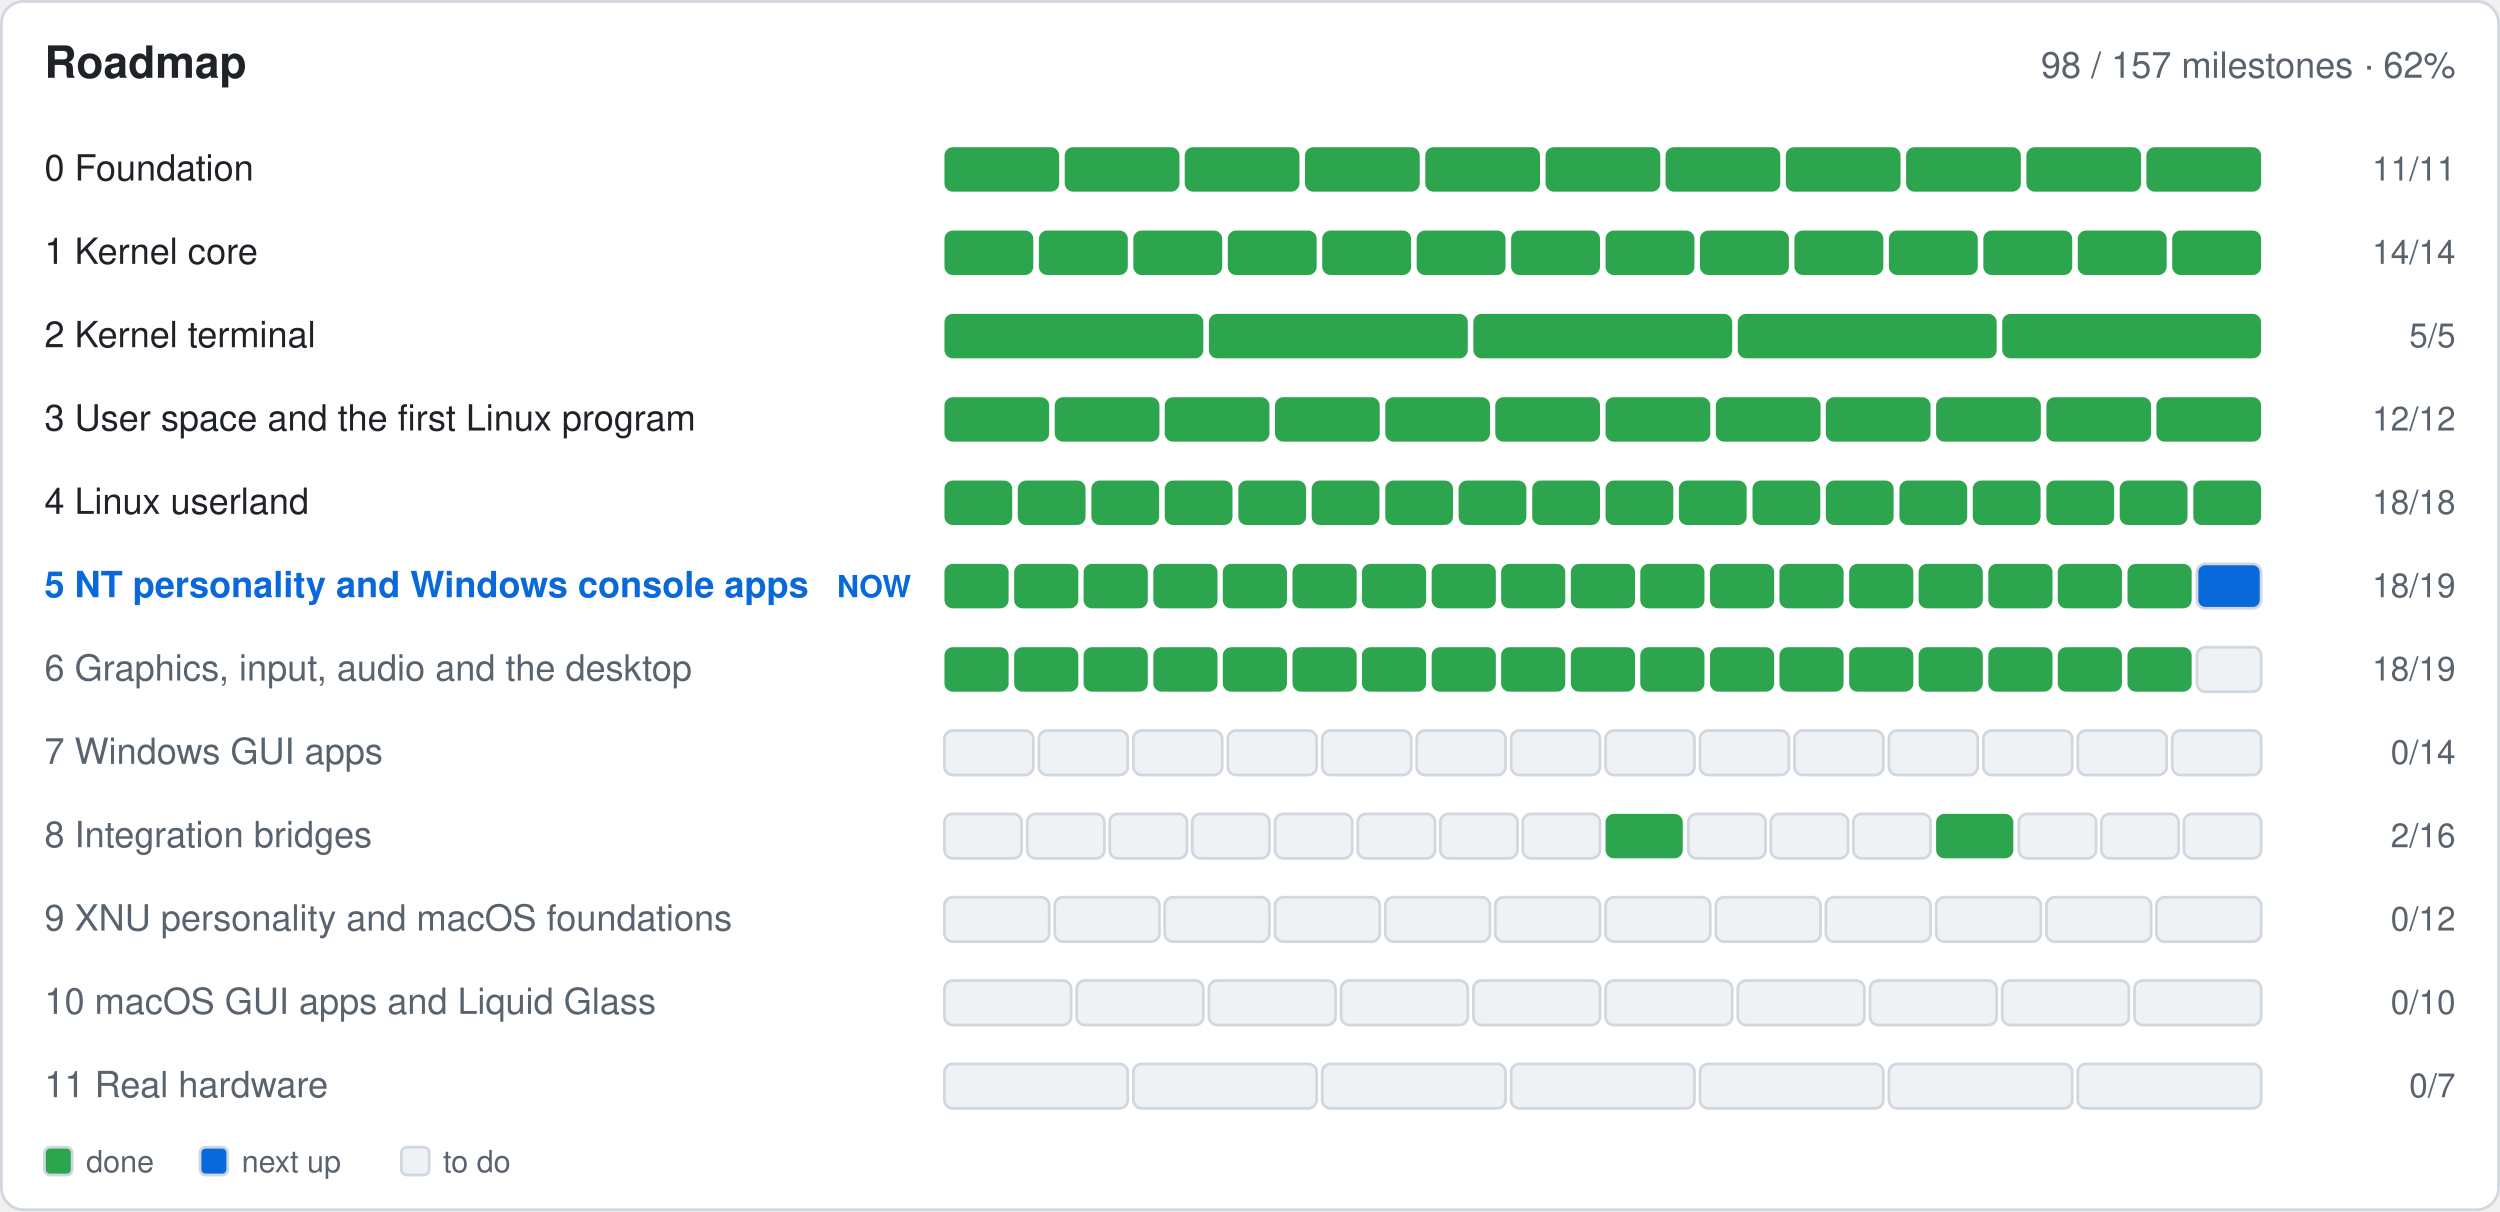
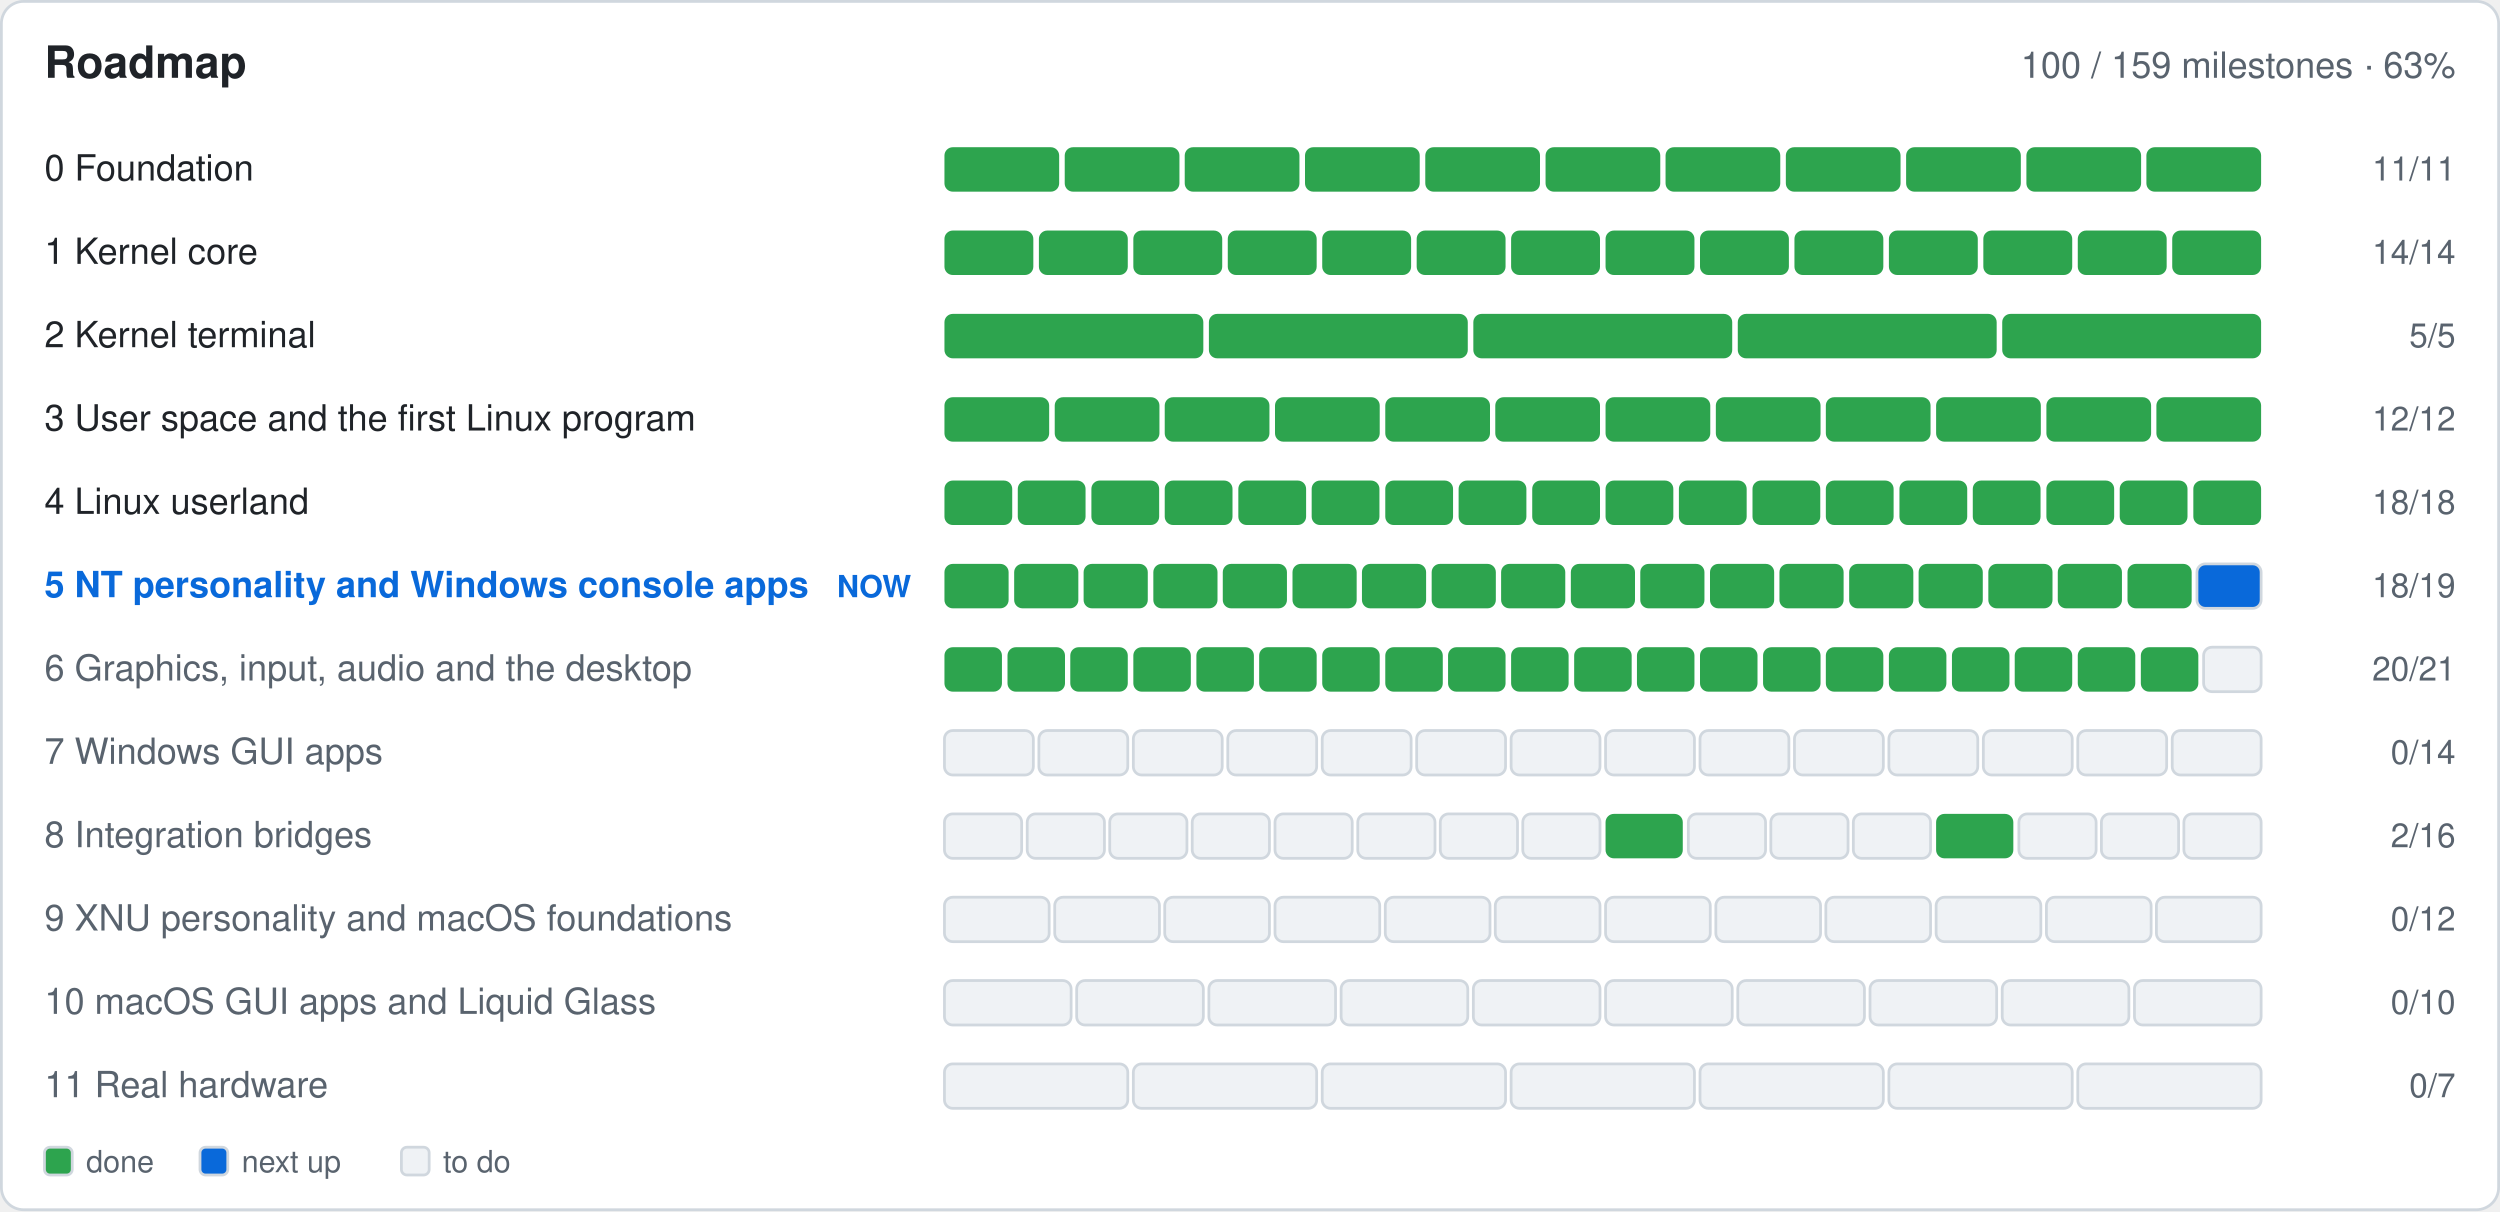
- <svg xmlns="http://www.w3.org/2000/svg" width="900" height="436" viewBox="0 0 900 436" role="img" aria-label="Roadmap: 98 of 157 milestones done">
+ <svg xmlns="http://www.w3.org/2000/svg" width="900" height="436" viewBox="0 0 900 436" role="img" aria-label="Roadmap: 100 of 159 milestones done">
  <rect x="0.5" y="0.5" width="899.0" height="435.0" fill="#ffffff" rx="8" stroke="#d0d7de" />
  <text x="16.0" y="28.0" font-family="-apple-system,BlinkMacSystemFont,'Segoe UI',Helvetica,Arial,sans-serif" font-size="16" font-weight="600" fill="#1f2328" text-anchor="start">Roadmap</text>
-   <text x="884.0" y="28.0" font-family="-apple-system,BlinkMacSystemFont,'Segoe UI',Helvetica,Arial,sans-serif" font-size="13" font-weight="400" fill="#59636e" text-anchor="end">98 / 157 milestones · 62%</text>
+   <text x="884.0" y="28.0" font-family="-apple-system,BlinkMacSystemFont,'Segoe UI',Helvetica,Arial,sans-serif" font-size="13" font-weight="400" fill="#59636e" text-anchor="end">100 / 159 milestones · 63%</text>
  <text x="16.0" y="65.0" font-family="-apple-system,BlinkMacSystemFont,'Segoe UI',Helvetica,Arial,sans-serif" font-size="13" font-weight="400" fill="#1f2328" text-anchor="start"> 0  Foundation</text>
  <g>
    <rect x="340.0" y="53.0" width="41.3" height="16.0" fill="#2da44e" rx="3" />
  </g>
  <g>
    <rect x="383.3" y="53.0" width="41.3" height="16.0" fill="#2da44e" rx="3" />
  </g>
  <g>
    <rect x="426.5" y="53.0" width="41.3" height="16.0" fill="#2da44e" rx="3" />
  </g>
  <g>
    <rect x="469.8" y="53.0" width="41.3" height="16.0" fill="#2da44e" rx="3" />
  </g>
  <g>
    <rect x="513.1" y="53.0" width="41.3" height="16.0" fill="#2da44e" rx="3" />
  </g>
  <g>
    <rect x="556.4" y="53.0" width="41.3" height="16.0" fill="#2da44e" rx="3" />
  </g>
  <g>
    <rect x="599.6" y="53.0" width="41.3" height="16.0" fill="#2da44e" rx="3" />
  </g>
  <g>
    <rect x="642.9" y="53.0" width="41.3" height="16.0" fill="#2da44e" rx="3" />
  </g>
  <g>
    <rect x="686.2" y="53.0" width="41.3" height="16.0" fill="#2da44e" rx="3" />
  </g>
  <g>
    <rect x="729.5" y="53.0" width="41.3" height="16.0" fill="#2da44e" rx="3" />
  </g>
  <g>
    <rect x="772.7" y="53.0" width="41.3" height="16.0" fill="#2da44e" rx="3" />
  </g>
  <text x="884.0" y="65.0" font-family="-apple-system,BlinkMacSystemFont,'Segoe UI',Helvetica,Arial,sans-serif" font-size="12" font-weight="400" fill="#59636e" text-anchor="end">11/11</text>
  <text x="16.0" y="95.0" font-family="-apple-system,BlinkMacSystemFont,'Segoe UI',Helvetica,Arial,sans-serif" font-size="13" font-weight="400" fill="#1f2328" text-anchor="start"> 1  Kernel core</text>
  <g>
    <rect x="340.0" y="83.0" width="32.0" height="16.0" fill="#2da44e" rx="3" />
  </g>
  <g>
    <rect x="374.0" y="83.0" width="32.0" height="16.0" fill="#2da44e" rx="3" />
  </g>
  <g>
    <rect x="408.0" y="83.0" width="32.0" height="16.0" fill="#2da44e" rx="3" />
  </g>
  <g>
    <rect x="442.0" y="83.0" width="32.0" height="16.0" fill="#2da44e" rx="3" />
  </g>
  <g>
    <rect x="476.0" y="83.0" width="32.0" height="16.0" fill="#2da44e" rx="3" />
  </g>
  <g>
    <rect x="510.0" y="83.0" width="32.0" height="16.0" fill="#2da44e" rx="3" />
  </g>
  <g>
    <rect x="544.0" y="83.0" width="32.0" height="16.0" fill="#2da44e" rx="3" />
  </g>
  <g>
    <rect x="578.0" y="83.0" width="32.0" height="16.0" fill="#2da44e" rx="3" />
  </g>
  <g>
    <rect x="612.0" y="83.0" width="32.0" height="16.0" fill="#2da44e" rx="3" />
  </g>
  <g>
    <rect x="646.0" y="83.0" width="32.0" height="16.0" fill="#2da44e" rx="3" />
  </g>
  <g>
    <rect x="680.0" y="83.0" width="32.0" height="16.0" fill="#2da44e" rx="3" />
  </g>
  <g>
    <rect x="714.0" y="83.0" width="32.0" height="16.0" fill="#2da44e" rx="3" />
  </g>
  <g>
    <rect x="748.0" y="83.0" width="32.0" height="16.0" fill="#2da44e" rx="3" />
  </g>
  <g>
    <rect x="782.0" y="83.0" width="32.0" height="16.0" fill="#2da44e" rx="3" />
  </g>
  <text x="884.0" y="95.0" font-family="-apple-system,BlinkMacSystemFont,'Segoe UI',Helvetica,Arial,sans-serif" font-size="12" font-weight="400" fill="#59636e" text-anchor="end">14/14</text>
  <text x="16.0" y="125.0" font-family="-apple-system,BlinkMacSystemFont,'Segoe UI',Helvetica,Arial,sans-serif" font-size="13" font-weight="400" fill="#1f2328" text-anchor="start"> 2  Kernel terminal</text>
  <g>
    <rect x="340.0" y="113.0" width="93.2" height="16.0" fill="#2da44e" rx="3" />
  </g>
  <g>
    <rect x="435.2" y="113.0" width="93.2" height="16.0" fill="#2da44e" rx="3" />
  </g>
  <g>
    <rect x="530.4" y="113.0" width="93.2" height="16.0" fill="#2da44e" rx="3" />
  </g>
  <g>
    <rect x="625.6" y="113.0" width="93.2" height="16.0" fill="#2da44e" rx="3" />
  </g>
  <g>
    <rect x="720.8" y="113.0" width="93.2" height="16.0" fill="#2da44e" rx="3" />
  </g>
  <text x="884.0" y="125.0" font-family="-apple-system,BlinkMacSystemFont,'Segoe UI',Helvetica,Arial,sans-serif" font-size="12" font-weight="400" fill="#59636e" text-anchor="end">5/5</text>
  <text x="16.0" y="155.0" font-family="-apple-system,BlinkMacSystemFont,'Segoe UI',Helvetica,Arial,sans-serif" font-size="13" font-weight="400" fill="#1f2328" text-anchor="start"> 3  User space and the first Linux program</text>
  <g>
    <rect x="340.0" y="143.0" width="37.7" height="16.0" fill="#2da44e" rx="3" />
  </g>
  <g>
    <rect x="379.7" y="143.0" width="37.7" height="16.0" fill="#2da44e" rx="3" />
  </g>
  <g>
    <rect x="419.3" y="143.0" width="37.7" height="16.0" fill="#2da44e" rx="3" />
  </g>
  <g>
    <rect x="459.0" y="143.0" width="37.7" height="16.0" fill="#2da44e" rx="3" />
  </g>
  <g>
    <rect x="498.7" y="143.0" width="37.7" height="16.0" fill="#2da44e" rx="3" />
  </g>
  <g>
    <rect x="538.3" y="143.0" width="37.7" height="16.0" fill="#2da44e" rx="3" />
  </g>
  <g>
    <rect x="578.0" y="143.0" width="37.7" height="16.0" fill="#2da44e" rx="3" />
  </g>
  <g>
    <rect x="617.7" y="143.0" width="37.7" height="16.0" fill="#2da44e" rx="3" />
  </g>
  <g>
    <rect x="657.3" y="143.0" width="37.7" height="16.0" fill="#2da44e" rx="3" />
  </g>
  <g>
    <rect x="697.0" y="143.0" width="37.7" height="16.0" fill="#2da44e" rx="3" />
  </g>
  <g>
    <rect x="736.7" y="143.0" width="37.7" height="16.0" fill="#2da44e" rx="3" />
  </g>
  <g>
    <rect x="776.3" y="143.0" width="37.7" height="16.0" fill="#2da44e" rx="3" />
  </g>
  <text x="884.0" y="155.0" font-family="-apple-system,BlinkMacSystemFont,'Segoe UI',Helvetica,Arial,sans-serif" font-size="12" font-weight="400" fill="#59636e" text-anchor="end">12/12</text>
  <text x="16.0" y="185.0" font-family="-apple-system,BlinkMacSystemFont,'Segoe UI',Helvetica,Arial,sans-serif" font-size="13" font-weight="400" fill="#1f2328" text-anchor="start"> 4  Linux userland</text>
  <g>
    <rect x="340.0" y="173.0" width="24.4" height="16.0" fill="#2da44e" rx="3" />
  </g>
  <g>
    <rect x="366.4" y="173.0" width="24.4" height="16.0" fill="#2da44e" rx="3" />
  </g>
  <g>
    <rect x="392.9" y="173.0" width="24.4" height="16.0" fill="#2da44e" rx="3" />
  </g>
  <g>
    <rect x="419.3" y="173.0" width="24.4" height="16.0" fill="#2da44e" rx="3" />
  </g>
  <g>
    <rect x="445.8" y="173.0" width="24.4" height="16.0" fill="#2da44e" rx="3" />
  </g>
  <g>
    <rect x="472.2" y="173.0" width="24.4" height="16.0" fill="#2da44e" rx="3" />
  </g>
  <g>
    <rect x="498.7" y="173.0" width="24.4" height="16.0" fill="#2da44e" rx="3" />
  </g>
  <g>
    <rect x="525.1" y="173.0" width="24.4" height="16.0" fill="#2da44e" rx="3" />
  </g>
  <g>
    <rect x="551.6" y="173.0" width="24.4" height="16.0" fill="#2da44e" rx="3" />
  </g>
  <g>
    <rect x="578.0" y="173.0" width="24.4" height="16.0" fill="#2da44e" rx="3" />
  </g>
  <g>
    <rect x="604.4" y="173.0" width="24.4" height="16.0" fill="#2da44e" rx="3" />
  </g>
  <g>
    <rect x="630.9" y="173.0" width="24.4" height="16.0" fill="#2da44e" rx="3" />
  </g>
  <g>
    <rect x="657.3" y="173.0" width="24.4" height="16.0" fill="#2da44e" rx="3" />
  </g>
  <g>
    <rect x="683.8" y="173.0" width="24.4" height="16.0" fill="#2da44e" rx="3" />
  </g>
  <g>
    <rect x="710.2" y="173.0" width="24.4" height="16.0" fill="#2da44e" rx="3" />
  </g>
  <g>
    <rect x="736.7" y="173.0" width="24.4" height="16.0" fill="#2da44e" rx="3" />
  </g>
  <g>
    <rect x="763.1" y="173.0" width="24.4" height="16.0" fill="#2da44e" rx="3" />
  </g>
  <g>
    <rect x="789.6" y="173.0" width="24.4" height="16.0" fill="#2da44e" rx="3" />
  </g>
  <text x="884.0" y="185.0" font-family="-apple-system,BlinkMacSystemFont,'Segoe UI',Helvetica,Arial,sans-serif" font-size="12" font-weight="400" fill="#59636e" text-anchor="end">18/18</text>
  <text x="16.0" y="215.0" font-family="-apple-system,BlinkMacSystemFont,'Segoe UI',Helvetica,Arial,sans-serif" font-size="13" font-weight="600" fill="#0969da" text-anchor="start"> 5  NT personality and Windows console apps</text>
  <text x="328.0" y="215.0" font-family="-apple-system,BlinkMacSystemFont,'Segoe UI',Helvetica,Arial,sans-serif" font-size="11" font-weight="600" fill="#0969da" text-anchor="end">NOW</text>
  <g>
    <rect x="340.0" y="203.0" width="23.1" height="16.0" fill="#2da44e" rx="3" />
  </g>
  <g>
    <rect x="365.1" y="203.0" width="23.1" height="16.0" fill="#2da44e" rx="3" />
  </g>
  <g>
    <rect x="390.1" y="203.0" width="23.1" height="16.0" fill="#2da44e" rx="3" />
  </g>
  <g>
    <rect x="415.2" y="203.0" width="23.1" height="16.0" fill="#2da44e" rx="3" />
  </g>
  <g>
    <rect x="440.2" y="203.0" width="23.1" height="16.0" fill="#2da44e" rx="3" />
  </g>
  <g>
    <rect x="465.3" y="203.0" width="23.1" height="16.0" fill="#2da44e" rx="3" />
  </g>
  <g>
    <rect x="490.3" y="203.0" width="23.1" height="16.0" fill="#2da44e" rx="3" />
  </g>
  <g>
    <rect x="515.4" y="203.0" width="23.1" height="16.0" fill="#2da44e" rx="3" />
  </g>
  <g>
    <rect x="540.4" y="203.0" width="23.1" height="16.0" fill="#2da44e" rx="3" />
  </g>
  <g>
    <rect x="565.5" y="203.0" width="23.1" height="16.0" fill="#2da44e" rx="3" />
  </g>
  <g>
    <rect x="590.5" y="203.0" width="23.1" height="16.0" fill="#2da44e" rx="3" />
  </g>
  <g>
    <rect x="615.6" y="203.0" width="23.1" height="16.0" fill="#2da44e" rx="3" />
  </g>
  <g>
    <rect x="640.6" y="203.0" width="23.1" height="16.0" fill="#2da44e" rx="3" />
  </g>
  <g>
    <rect x="665.7" y="203.0" width="23.1" height="16.0" fill="#2da44e" rx="3" />
  </g>
  <g>
    <rect x="690.7" y="203.0" width="23.1" height="16.0" fill="#2da44e" rx="3" />
  </g>
  <g>
    <rect x="715.8" y="203.0" width="23.1" height="16.0" fill="#2da44e" rx="3" />
  </g>
  <g>
    <rect x="740.8" y="203.0" width="23.1" height="16.0" fill="#2da44e" rx="3" />
  </g>
  <g>
    <rect x="765.9" y="203.0" width="23.1" height="16.0" fill="#2da44e" rx="3" />
  </g>
  <g>
    <rect x="790.9" y="203.0" width="23.1" height="16.0" fill="#0969da" rx="3" stroke="#d0d7de" />
  </g>
  <text x="884.0" y="215.0" font-family="-apple-system,BlinkMacSystemFont,'Segoe UI',Helvetica,Arial,sans-serif" font-size="12" font-weight="400" fill="#59636e" text-anchor="end">18/19</text>
  <text x="16.0" y="245.0" font-family="-apple-system,BlinkMacSystemFont,'Segoe UI',Helvetica,Arial,sans-serif" font-size="13" font-weight="400" fill="#59636e" text-anchor="start"> 6  Graphics, input, audio and the desktop</text>
  <g>
-     <rect x="340.0" y="233.0" width="23.1" height="16.0" fill="#2da44e" rx="3" />
-   </g>
-   <g>
-     <rect x="365.1" y="233.0" width="23.1" height="16.0" fill="#2da44e" rx="3" />
-   </g>
-   <g>
-     <rect x="390.1" y="233.0" width="23.1" height="16.0" fill="#2da44e" rx="3" />
-   </g>
-   <g>
-     <rect x="415.2" y="233.0" width="23.1" height="16.0" fill="#2da44e" rx="3" />
-   </g>
-   <g>
-     <rect x="440.2" y="233.0" width="23.1" height="16.0" fill="#2da44e" rx="3" />
-   </g>
-   <g>
-     <rect x="465.3" y="233.0" width="23.1" height="16.0" fill="#2da44e" rx="3" />
-   </g>
-   <g>
-     <rect x="490.3" y="233.0" width="23.1" height="16.0" fill="#2da44e" rx="3" />
-   </g>
-   <g>
-     <rect x="515.4" y="233.0" width="23.1" height="16.0" fill="#2da44e" rx="3" />
-   </g>
-   <g>
-     <rect x="540.4" y="233.0" width="23.1" height="16.0" fill="#2da44e" rx="3" />
-   </g>
-   <g>
-     <rect x="565.5" y="233.0" width="23.1" height="16.0" fill="#2da44e" rx="3" />
-   </g>
-   <g>
-     <rect x="590.5" y="233.0" width="23.1" height="16.0" fill="#2da44e" rx="3" />
-   </g>
-   <g>
-     <rect x="615.6" y="233.0" width="23.1" height="16.0" fill="#2da44e" rx="3" />
-   </g>
-   <g>
-     <rect x="640.6" y="233.0" width="23.1" height="16.0" fill="#2da44e" rx="3" />
-   </g>
-   <g>
-     <rect x="665.7" y="233.0" width="23.1" height="16.0" fill="#2da44e" rx="3" />
-   </g>
-   <g>
-     <rect x="690.7" y="233.0" width="23.1" height="16.0" fill="#2da44e" rx="3" />
-   </g>
-   <g>
-     <rect x="715.8" y="233.0" width="23.1" height="16.0" fill="#2da44e" rx="3" />
-   </g>
-   <g>
-     <rect x="740.8" y="233.0" width="23.1" height="16.0" fill="#2da44e" rx="3" />
-   </g>
-   <g>
-     <rect x="765.9" y="233.0" width="23.1" height="16.0" fill="#2da44e" rx="3" />
-   </g>
-   <g>
-     <rect x="790.9" y="233.0" width="23.1" height="16.0" fill="#eff2f5" rx="3" stroke="#d0d7de" />
-   </g>
-   <text x="884.0" y="245.0" font-family="-apple-system,BlinkMacSystemFont,'Segoe UI',Helvetica,Arial,sans-serif" font-size="12" font-weight="400" fill="#59636e" text-anchor="end">18/19</text>
+     <rect x="340.0" y="233.0" width="20.7" height="16.0" fill="#2da44e" rx="3" />
+   </g>
+   <g>
+     <rect x="362.7" y="233.0" width="20.7" height="16.0" fill="#2da44e" rx="3" />
+   </g>
+   <g>
+     <rect x="385.3" y="233.0" width="20.7" height="16.0" fill="#2da44e" rx="3" />
+   </g>
+   <g>
+     <rect x="408.0" y="233.0" width="20.7" height="16.0" fill="#2da44e" rx="3" />
+   </g>
+   <g>
+     <rect x="430.7" y="233.0" width="20.7" height="16.0" fill="#2da44e" rx="3" />
+   </g>
+   <g>
+     <rect x="453.3" y="233.0" width="20.7" height="16.0" fill="#2da44e" rx="3" />
+   </g>
+   <g>
+     <rect x="476.0" y="233.0" width="20.7" height="16.0" fill="#2da44e" rx="3" />
+   </g>
+   <g>
+     <rect x="498.7" y="233.0" width="20.7" height="16.0" fill="#2da44e" rx="3" />
+   </g>
+   <g>
+     <rect x="521.3" y="233.0" width="20.7" height="16.0" fill="#2da44e" rx="3" />
+   </g>
+   <g>
+     <rect x="544.0" y="233.0" width="20.7" height="16.0" fill="#2da44e" rx="3" />
+   </g>
+   <g>
+     <rect x="566.7" y="233.0" width="20.7" height="16.0" fill="#2da44e" rx="3" />
+   </g>
+   <g>
+     <rect x="589.3" y="233.0" width="20.7" height="16.0" fill="#2da44e" rx="3" />
+   </g>
+   <g>
+     <rect x="612.0" y="233.0" width="20.7" height="16.0" fill="#2da44e" rx="3" />
+   </g>
+   <g>
+     <rect x="634.7" y="233.0" width="20.7" height="16.0" fill="#2da44e" rx="3" />
+   </g>
+   <g>
+     <rect x="657.3" y="233.0" width="20.7" height="16.0" fill="#2da44e" rx="3" />
+   </g>
+   <g>
+     <rect x="680.0" y="233.0" width="20.7" height="16.0" fill="#2da44e" rx="3" />
+   </g>
+   <g>
+     <rect x="702.7" y="233.0" width="20.7" height="16.0" fill="#2da44e" rx="3" />
+   </g>
+   <g>
+     <rect x="725.3" y="233.0" width="20.7" height="16.0" fill="#2da44e" rx="3" />
+   </g>
+   <g>
+     <rect x="748.0" y="233.0" width="20.7" height="16.0" fill="#2da44e" rx="3" />
+   </g>
+   <g>
+     <rect x="770.7" y="233.0" width="20.7" height="16.0" fill="#2da44e" rx="3" />
+   </g>
+   <g>
+     <rect x="793.3" y="233.0" width="20.7" height="16.0" fill="#eff2f5" rx="3" stroke="#d0d7de" />
+   </g>
+   <text x="884.0" y="245.0" font-family="-apple-system,BlinkMacSystemFont,'Segoe UI',Helvetica,Arial,sans-serif" font-size="12" font-weight="400" fill="#59636e" text-anchor="end">20/21</text>
  <text x="16.0" y="275.0" font-family="-apple-system,BlinkMacSystemFont,'Segoe UI',Helvetica,Arial,sans-serif" font-size="13" font-weight="400" fill="#59636e" text-anchor="start"> 7  Windows GUI apps</text>
  <g>
    <rect x="340.0" y="263.0" width="32.0" height="16.0" fill="#eff2f5" rx="3" stroke="#d0d7de" />
  </g>
  <g>
    <rect x="374.0" y="263.0" width="32.0" height="16.0" fill="#eff2f5" rx="3" stroke="#d0d7de" />
  </g>
  <g>
    <rect x="408.0" y="263.0" width="32.0" height="16.0" fill="#eff2f5" rx="3" stroke="#d0d7de" />
  </g>
  <g>
    <rect x="442.0" y="263.0" width="32.0" height="16.0" fill="#eff2f5" rx="3" stroke="#d0d7de" />
  </g>
  <g>
    <rect x="476.0" y="263.0" width="32.0" height="16.0" fill="#eff2f5" rx="3" stroke="#d0d7de" />
  </g>
  <g>
    <rect x="510.0" y="263.0" width="32.0" height="16.0" fill="#eff2f5" rx="3" stroke="#d0d7de" />
  </g>
  <g>
    <rect x="544.0" y="263.0" width="32.0" height="16.0" fill="#eff2f5" rx="3" stroke="#d0d7de" />
  </g>
  <g>
    <rect x="578.0" y="263.0" width="32.0" height="16.0" fill="#eff2f5" rx="3" stroke="#d0d7de" />
  </g>
  <g>
    <rect x="612.0" y="263.0" width="32.0" height="16.0" fill="#eff2f5" rx="3" stroke="#d0d7de" />
  </g>
  <g>
    <rect x="646.0" y="263.0" width="32.0" height="16.0" fill="#eff2f5" rx="3" stroke="#d0d7de" />
  </g>
  <g>
    <rect x="680.0" y="263.0" width="32.0" height="16.0" fill="#eff2f5" rx="3" stroke="#d0d7de" />
  </g>
  <g>
    <rect x="714.0" y="263.0" width="32.0" height="16.0" fill="#eff2f5" rx="3" stroke="#d0d7de" />
  </g>
  <g>
    <rect x="748.0" y="263.0" width="32.0" height="16.0" fill="#eff2f5" rx="3" stroke="#d0d7de" />
  </g>
  <g>
    <rect x="782.0" y="263.0" width="32.0" height="16.0" fill="#eff2f5" rx="3" stroke="#d0d7de" />
  </g>
  <text x="884.0" y="275.0" font-family="-apple-system,BlinkMacSystemFont,'Segoe UI',Helvetica,Arial,sans-serif" font-size="12" font-weight="400" fill="#59636e" text-anchor="end">0/14</text>
  <text x="16.0" y="305.0" font-family="-apple-system,BlinkMacSystemFont,'Segoe UI',Helvetica,Arial,sans-serif" font-size="13" font-weight="400" fill="#59636e" text-anchor="start"> 8  Integration bridges</text>
  <g>
    <rect x="340.0" y="293.0" width="27.8" height="16.0" fill="#eff2f5" rx="3" stroke="#d0d7de" />
  </g>
  <g>
    <rect x="369.8" y="293.0" width="27.8" height="16.0" fill="#eff2f5" rx="3" stroke="#d0d7de" />
  </g>
  <g>
    <rect x="399.5" y="293.0" width="27.8" height="16.0" fill="#eff2f5" rx="3" stroke="#d0d7de" />
  </g>
  <g>
    <rect x="429.2" y="293.0" width="27.8" height="16.0" fill="#eff2f5" rx="3" stroke="#d0d7de" />
  </g>
  <g>
    <rect x="459.0" y="293.0" width="27.8" height="16.0" fill="#eff2f5" rx="3" stroke="#d0d7de" />
  </g>
  <g>
    <rect x="488.8" y="293.0" width="27.8" height="16.0" fill="#eff2f5" rx="3" stroke="#d0d7de" />
  </g>
  <g>
    <rect x="518.5" y="293.0" width="27.8" height="16.0" fill="#eff2f5" rx="3" stroke="#d0d7de" />
  </g>
  <g>
    <rect x="548.2" y="293.0" width="27.8" height="16.0" fill="#eff2f5" rx="3" stroke="#d0d7de" />
  </g>
  <g>
    <rect x="578.0" y="293.0" width="27.8" height="16.0" fill="#2da44e" rx="3" />
  </g>
  <g>
    <rect x="607.8" y="293.0" width="27.8" height="16.0" fill="#eff2f5" rx="3" stroke="#d0d7de" />
  </g>
  <g>
    <rect x="637.5" y="293.0" width="27.8" height="16.0" fill="#eff2f5" rx="3" stroke="#d0d7de" />
  </g>
  <g>
    <rect x="667.2" y="293.0" width="27.8" height="16.0" fill="#eff2f5" rx="3" stroke="#d0d7de" />
  </g>
  <g>
    <rect x="697.0" y="293.0" width="27.8" height="16.0" fill="#2da44e" rx="3" />
  </g>
  <g>
    <rect x="726.8" y="293.0" width="27.8" height="16.0" fill="#eff2f5" rx="3" stroke="#d0d7de" />
  </g>
  <g>
    <rect x="756.5" y="293.0" width="27.8" height="16.0" fill="#eff2f5" rx="3" stroke="#d0d7de" />
  </g>
  <g>
    <rect x="786.2" y="293.0" width="27.8" height="16.0" fill="#eff2f5" rx="3" stroke="#d0d7de" />
  </g>
  <text x="884.0" y="305.0" font-family="-apple-system,BlinkMacSystemFont,'Segoe UI',Helvetica,Arial,sans-serif" font-size="12" font-weight="400" fill="#59636e" text-anchor="end">2/16</text>
  <text x="16.0" y="335.0" font-family="-apple-system,BlinkMacSystemFont,'Segoe UI',Helvetica,Arial,sans-serif" font-size="13" font-weight="400" fill="#59636e" text-anchor="start"> 9  XNU personality and macOS foundations</text>
  <g>
    <rect x="340.0" y="323.0" width="37.7" height="16.0" fill="#eff2f5" rx="3" stroke="#d0d7de" />
  </g>
  <g>
    <rect x="379.7" y="323.0" width="37.7" height="16.0" fill="#eff2f5" rx="3" stroke="#d0d7de" />
  </g>
  <g>
    <rect x="419.3" y="323.0" width="37.7" height="16.0" fill="#eff2f5" rx="3" stroke="#d0d7de" />
  </g>
  <g>
    <rect x="459.0" y="323.0" width="37.7" height="16.0" fill="#eff2f5" rx="3" stroke="#d0d7de" />
  </g>
  <g>
    <rect x="498.7" y="323.0" width="37.7" height="16.0" fill="#eff2f5" rx="3" stroke="#d0d7de" />
  </g>
  <g>
    <rect x="538.3" y="323.0" width="37.7" height="16.0" fill="#eff2f5" rx="3" stroke="#d0d7de" />
  </g>
  <g>
    <rect x="578.0" y="323.0" width="37.7" height="16.0" fill="#eff2f5" rx="3" stroke="#d0d7de" />
  </g>
  <g>
    <rect x="617.7" y="323.0" width="37.7" height="16.0" fill="#eff2f5" rx="3" stroke="#d0d7de" />
  </g>
  <g>
    <rect x="657.3" y="323.0" width="37.7" height="16.0" fill="#eff2f5" rx="3" stroke="#d0d7de" />
  </g>
  <g>
    <rect x="697.0" y="323.0" width="37.7" height="16.0" fill="#eff2f5" rx="3" stroke="#d0d7de" />
  </g>
  <g>
    <rect x="736.7" y="323.0" width="37.7" height="16.0" fill="#eff2f5" rx="3" stroke="#d0d7de" />
  </g>
  <g>
    <rect x="776.3" y="323.0" width="37.7" height="16.0" fill="#eff2f5" rx="3" stroke="#d0d7de" />
  </g>
  <text x="884.0" y="335.0" font-family="-apple-system,BlinkMacSystemFont,'Segoe UI',Helvetica,Arial,sans-serif" font-size="12" font-weight="400" fill="#59636e" text-anchor="end">0/12</text>
  <text x="16.0" y="365.0" font-family="-apple-system,BlinkMacSystemFont,'Segoe UI',Helvetica,Arial,sans-serif" font-size="13" font-weight="400" fill="#59636e" text-anchor="start">10  macOS GUI apps and Liquid Glass</text>
  <g>
    <rect x="340.0" y="353.0" width="45.6" height="16.0" fill="#eff2f5" rx="3" stroke="#d0d7de" />
  </g>
  <g>
    <rect x="387.6" y="353.0" width="45.6" height="16.0" fill="#eff2f5" rx="3" stroke="#d0d7de" />
  </g>
  <g>
    <rect x="435.2" y="353.0" width="45.6" height="16.0" fill="#eff2f5" rx="3" stroke="#d0d7de" />
  </g>
  <g>
    <rect x="482.8" y="353.0" width="45.6" height="16.0" fill="#eff2f5" rx="3" stroke="#d0d7de" />
  </g>
  <g>
    <rect x="530.4" y="353.0" width="45.6" height="16.0" fill="#eff2f5" rx="3" stroke="#d0d7de" />
  </g>
  <g>
    <rect x="578.0" y="353.0" width="45.6" height="16.0" fill="#eff2f5" rx="3" stroke="#d0d7de" />
  </g>
  <g>
    <rect x="625.6" y="353.0" width="45.6" height="16.0" fill="#eff2f5" rx="3" stroke="#d0d7de" />
  </g>
  <g>
    <rect x="673.2" y="353.0" width="45.6" height="16.0" fill="#eff2f5" rx="3" stroke="#d0d7de" />
  </g>
  <g>
    <rect x="720.8" y="353.0" width="45.6" height="16.0" fill="#eff2f5" rx="3" stroke="#d0d7de" />
  </g>
  <g>
    <rect x="768.4" y="353.0" width="45.6" height="16.0" fill="#eff2f5" rx="3" stroke="#d0d7de" />
  </g>
  <text x="884.0" y="365.0" font-family="-apple-system,BlinkMacSystemFont,'Segoe UI',Helvetica,Arial,sans-serif" font-size="12" font-weight="400" fill="#59636e" text-anchor="end">0/10</text>
  <text x="16.0" y="395.0" font-family="-apple-system,BlinkMacSystemFont,'Segoe UI',Helvetica,Arial,sans-serif" font-size="13" font-weight="400" fill="#59636e" text-anchor="start">11  Real hardware</text>
  <g>
    <rect x="340.0" y="383.0" width="66.0" height="16.0" fill="#eff2f5" rx="3" stroke="#d0d7de" />
  </g>
  <g>
    <rect x="408.0" y="383.0" width="66.0" height="16.0" fill="#eff2f5" rx="3" stroke="#d0d7de" />
  </g>
  <g>
    <rect x="476.0" y="383.0" width="66.0" height="16.0" fill="#eff2f5" rx="3" stroke="#d0d7de" />
  </g>
  <g>
    <rect x="544.0" y="383.0" width="66.0" height="16.0" fill="#eff2f5" rx="3" stroke="#d0d7de" />
  </g>
  <g>
    <rect x="612.0" y="383.0" width="66.0" height="16.0" fill="#eff2f5" rx="3" stroke="#d0d7de" />
  </g>
  <g>
    <rect x="680.0" y="383.0" width="66.0" height="16.0" fill="#eff2f5" rx="3" stroke="#d0d7de" />
  </g>
  <g>
    <rect x="748.0" y="383.0" width="66.0" height="16.0" fill="#eff2f5" rx="3" stroke="#d0d7de" />
  </g>
  <text x="884.0" y="395.0" font-family="-apple-system,BlinkMacSystemFont,'Segoe UI',Helvetica,Arial,sans-serif" font-size="12" font-weight="400" fill="#59636e" text-anchor="end">0/7</text>
  <rect x="16.0" y="413.0" width="10.0" height="10.0" fill="#2da44e" rx="2" stroke="#d0d7de" />
  <text x="31.0" y="422.0" font-family="-apple-system,BlinkMacSystemFont,'Segoe UI',Helvetica,Arial,sans-serif" font-size="11" font-weight="400" fill="#59636e" text-anchor="start">done</text>
  <rect x="72.0" y="413.0" width="10.0" height="10.0" fill="#0969da" rx="2" stroke="#d0d7de" />
  <text x="87.0" y="422.0" font-family="-apple-system,BlinkMacSystemFont,'Segoe UI',Helvetica,Arial,sans-serif" font-size="11" font-weight="400" fill="#59636e" text-anchor="start">next up</text>
  <rect x="144.5" y="413.0" width="10.0" height="10.0" fill="#eff2f5" rx="2" stroke="#d0d7de" />
  <text x="159.5" y="422.0" font-family="-apple-system,BlinkMacSystemFont,'Segoe UI',Helvetica,Arial,sans-serif" font-size="11" font-weight="400" fill="#59636e" text-anchor="start">to do</text>
</svg>
